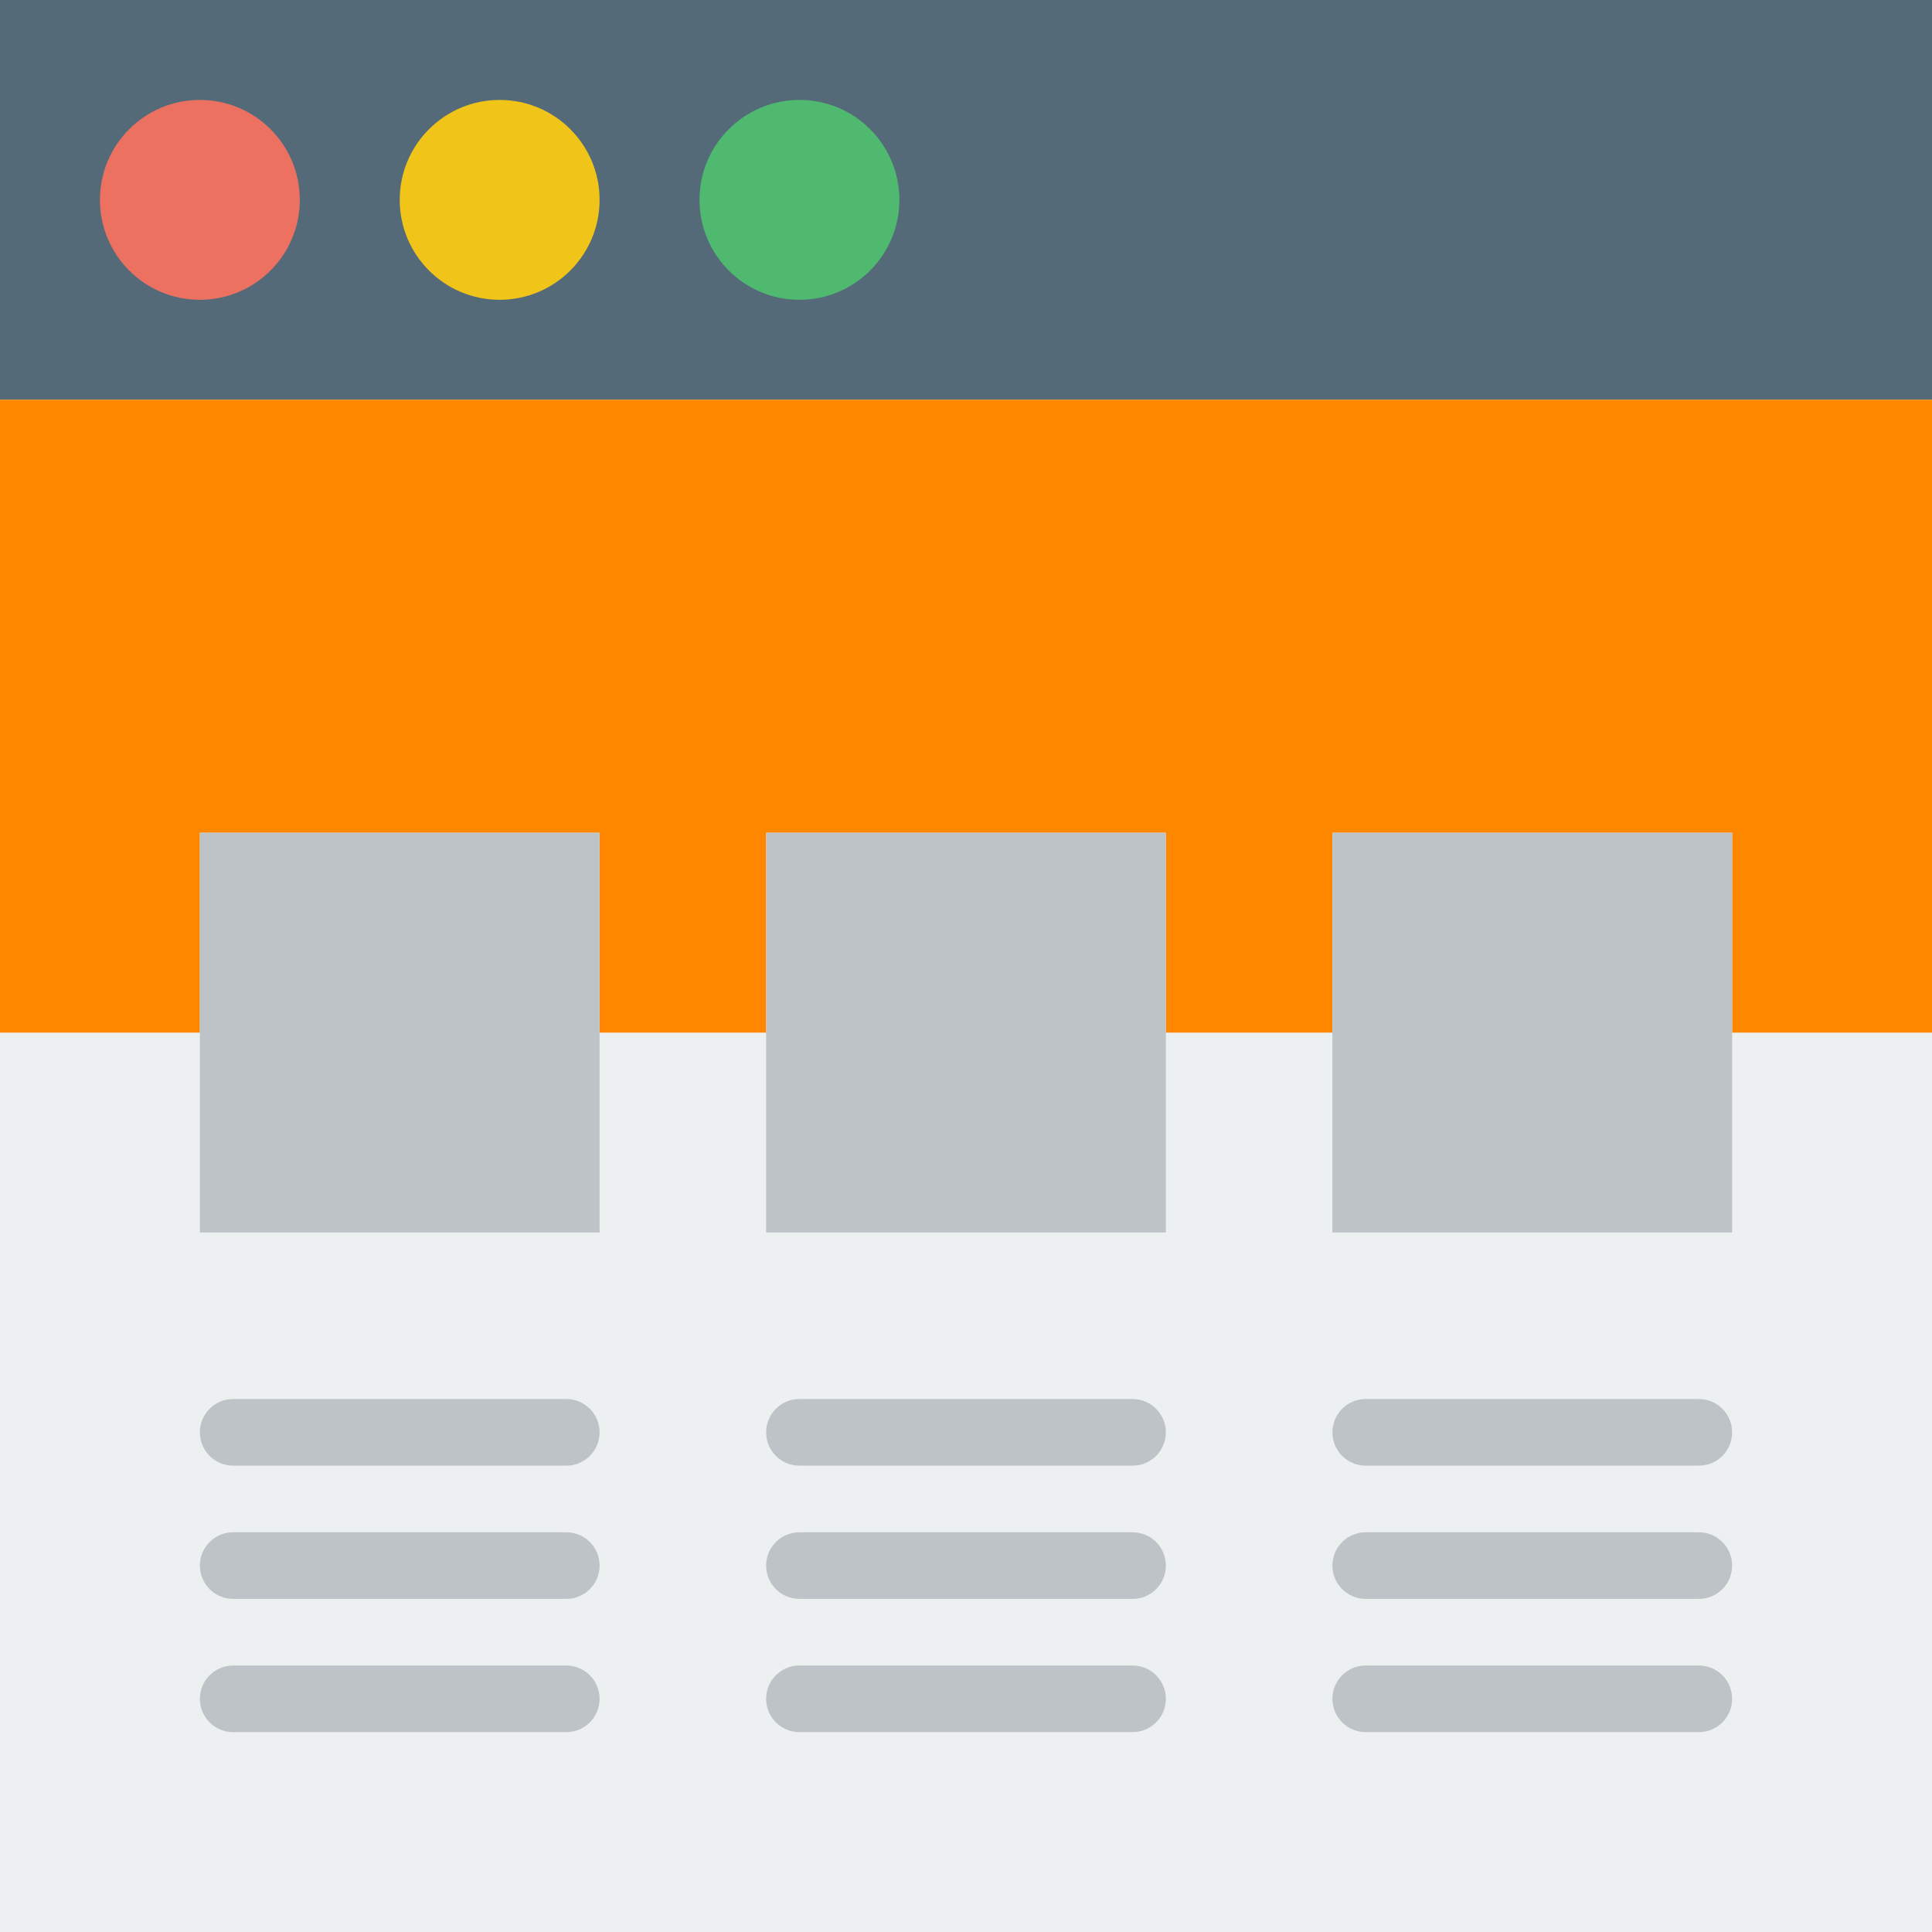
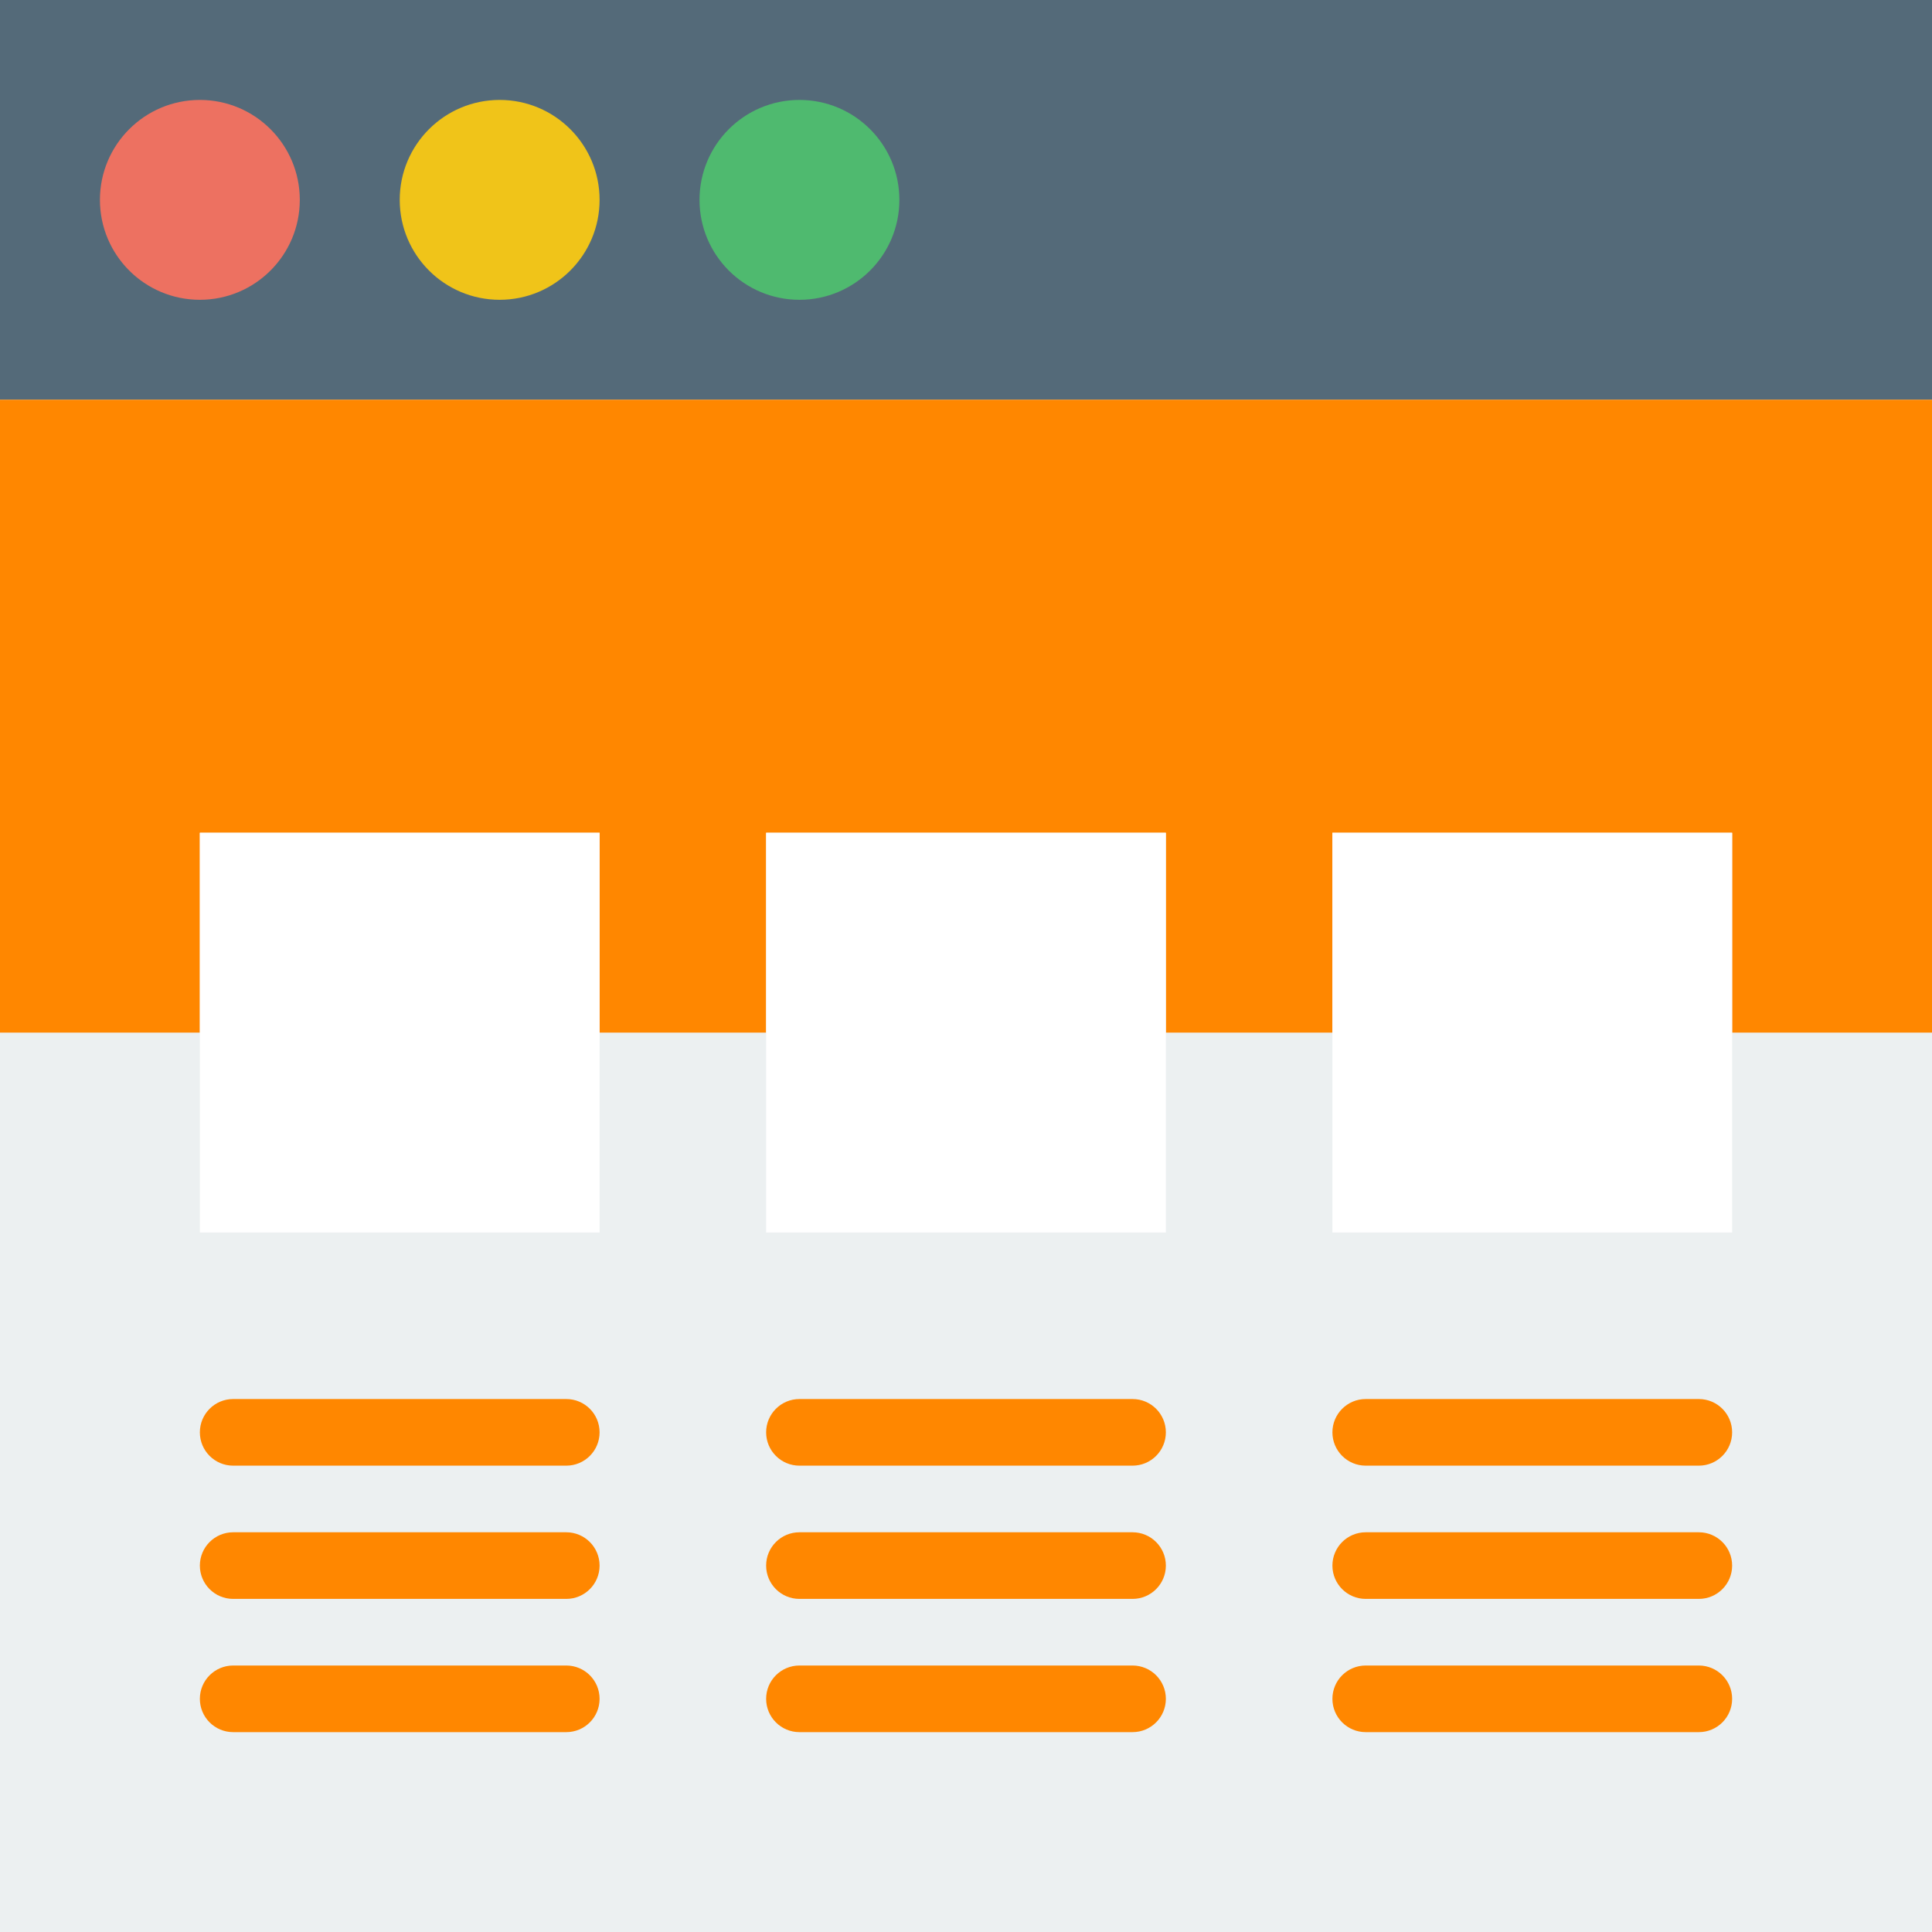
<svg xmlns="http://www.w3.org/2000/svg" width="100%" height="100%" viewBox="0 0 512 512" version="1.1" xml:space="preserve" style="fill-rule:evenodd;clip-rule:evenodd;stroke-linejoin:round;stroke-miterlimit:1.414;">
-   <rect x="0" y="0" width="512" height="512" style="fill:#ecf0f1;" />
-   <rect x="0" y="0" width="512" height="105.931" style="fill:#546a79;" />
-   <circle cx="52.966" cy="52.966" r="26.483" style="fill:#ed7161;" />
-   <circle cx="132.414" cy="52.966" r="26.483" style="fill:#f0c419;" />
-   <circle cx="211.862" cy="52.966" r="26.483" style="fill:#4fba6f;" />
-   <path d="M0,105.931l0,167.724l52.966,0l0,-52.965l105.931,0l0,52.965l44.137,0l0,-52.965l105.932,0l0,52.965l44.137,0l0,-52.965l105.931,0l0,52.965l52.966,0l0,-167.724l-512,0Z" style="fill:#ff8700;fill-rule:nonzero;" />
-   <path d="M150.069,388.414l-88.276,0c-4.882,0 -8.827,-3.955 -8.827,-8.828c0,-4.873 3.945,-8.827 8.827,-8.827l88.276,0c4.882,0 8.828,3.954 8.828,8.827c0,4.873 -3.946,8.828 -8.828,8.828Z" style="fill:#bdc3c7;fill-rule:nonzero;" />
-   <path d="M150.069,423.724l-88.276,0c-4.882,0 -8.827,-3.955 -8.827,-8.827c0,-4.873 3.945,-8.828 8.827,-8.828l88.276,0c4.882,0 8.828,3.955 8.828,8.828c0,4.872 -3.946,8.827 -8.828,8.827Z" style="fill:#bdc3c7;fill-rule:nonzero;" />
-   <path d="M150.069,459.034l-88.276,0c-4.882,0 -8.827,-3.954 -8.827,-8.827c0,-4.873 3.945,-8.828 8.827,-8.828l88.276,0c4.882,0 8.828,3.955 8.828,8.828c0,4.873 -3.946,8.827 -8.828,8.827Z" style="fill:#bdc3c7;fill-rule:nonzero;" />
-   <path d="M300.138,388.414l-88.276,0c-4.882,0 -8.828,-3.955 -8.828,-8.828c0,-4.873 3.946,-8.827 8.828,-8.827l88.276,0c4.882,0 8.828,3.954 8.828,8.827c0,4.873 -3.946,8.828 -8.828,8.828Z" style="fill:#bdc3c7;fill-rule:nonzero;" />
-   <path d="M300.138,423.724l-88.276,0c-4.882,0 -8.828,-3.955 -8.828,-8.827c0,-4.873 3.946,-8.828 8.828,-8.828l88.276,0c4.882,0 8.828,3.955 8.828,8.828c0,4.872 -3.946,8.827 -8.828,8.827Z" style="fill:#bdc3c7;fill-rule:nonzero;" />
-   <path d="M300.138,459.034l-88.276,0c-4.882,0 -8.828,-3.954 -8.828,-8.827c0,-4.873 3.946,-8.828 8.828,-8.828l88.276,0c4.882,0 8.828,3.955 8.828,8.828c0,4.873 -3.946,8.827 -8.828,8.827Z" style="fill:#bdc3c7;fill-rule:nonzero;" />
-   <path d="M450.207,388.414l-88.276,0c-4.882,0 -8.828,-3.955 -8.828,-8.828c0,-4.873 3.946,-8.827 8.828,-8.827l88.276,0c4.882,0 8.827,3.954 8.827,8.827c0,4.873 -3.945,8.828 -8.827,8.828Z" style="fill:#bdc3c7;fill-rule:nonzero;" />
-   <path d="M450.207,423.724l-88.276,0c-4.882,0 -8.828,-3.955 -8.828,-8.827c0,-4.873 3.946,-8.828 8.828,-8.828l88.276,0c4.882,0 8.827,3.955 8.827,8.828c0,4.872 -3.945,8.827 -8.827,8.827Z" style="fill:#bdc3c7;fill-rule:nonzero;" />
-   <path d="M450.207,459.034l-88.276,0c-4.882,0 -8.828,-3.954 -8.828,-8.827c0,-4.873 3.946,-8.828 8.828,-8.828l88.276,0c4.882,0 8.827,3.955 8.827,8.828c0,4.873 -3.945,8.827 -8.827,8.827Z" style="fill:#bdc3c7;fill-rule:nonzero;" />
-   <rect x="52.966" y="220.69" width="105.931" height="105.931" style="fill:#bdc3c7;" />
-   <rect x="203.034" y="220.69" width="105.931" height="105.931" style="fill:#bdc3c7;" />
-   <rect x="353.103" y="220.69" width="105.931" height="105.931" style="fill:#bdc3c7;" />
+   <g id="Icon">
+     <rect x="0" y="0" width="512" height="512" style="fill:#ecf0f1;" />
+     <rect x="0" y="0" width="512" height="105.931" style="fill:#546a79;" />
+     <circle cx="52.966" cy="52.966" r="26.483" style="fill:#ed7161;" />
+     <circle cx="132.414" cy="52.966" r="26.483" style="fill:#f0c419;" />
+     <circle cx="211.862" cy="52.966" r="26.483" style="fill:#4fba6f;" />
+     <path d="M0,105.931l0,167.724l52.966,0l0,-52.965l105.931,0l0,52.965l44.137,0l0,-52.965l105.932,0l0,52.965l44.137,0l0,-52.965l105.931,0l0,52.965l52.966,0l0,-167.724l-512,0Z" style="fill:#ff8700;fill-rule:nonzero;" />
+     <path d="M150.069,388.414l-88.276,0c-4.882,0 -8.827,-3.955 -8.827,-8.828c0,-4.873 3.945,-8.827 8.827,-8.827l88.276,0c4.882,0 8.828,3.954 8.828,8.827c0,4.873 -3.946,8.828 -8.828,8.828Z" style="fill:#ff8700;fill-rule:nonzero;" />
+     <path d="M150.069,423.724l-88.276,0c-4.882,0 -8.827,-3.955 -8.827,-8.827c0,-4.873 3.945,-8.828 8.827,-8.828l88.276,0c4.882,0 8.828,3.955 8.828,8.828c0,4.872 -3.946,8.827 -8.828,8.827Z" style="fill:#ff8700;fill-rule:nonzero;" />
+     <path d="M150.069,459.034l-88.276,0c-4.882,0 -8.827,-3.954 -8.827,-8.827c0,-4.873 3.945,-8.828 8.827,-8.828l88.276,0c4.882,0 8.828,3.955 8.828,8.828c0,4.873 -3.946,8.827 -8.828,8.827Z" style="fill:#ff8700;fill-rule:nonzero;" />
+     <path d="M300.138,388.414l-88.276,0c-4.882,0 -8.828,-3.955 -8.828,-8.828c0,-4.873 3.946,-8.827 8.828,-8.827l88.276,0c4.882,0 8.828,3.954 8.828,8.827c0,4.873 -3.946,8.828 -8.828,8.828Z" style="fill:#ff8700;fill-rule:nonzero;" />
+     <path d="M300.138,423.724l-88.276,0c-4.882,0 -8.828,-3.955 -8.828,-8.827c0,-4.873 3.946,-8.828 8.828,-8.828l88.276,0c4.882,0 8.828,3.955 8.828,8.828c0,4.872 -3.946,8.827 -8.828,8.827Z" style="fill:#ff8700;fill-rule:nonzero;" />
+     <path d="M300.138,459.034l-88.276,0c-4.882,0 -8.828,-3.954 -8.828,-8.827c0,-4.873 3.946,-8.828 8.828,-8.828l88.276,0c4.882,0 8.828,3.955 8.828,8.828c0,4.873 -3.946,8.827 -8.828,8.827Z" style="fill:#ff8700;fill-rule:nonzero;" />
+     <path d="M450.207,388.414l-88.276,0c-4.882,0 -8.828,-3.955 -8.828,-8.828c0,-4.873 3.946,-8.827 8.828,-8.827l88.276,0c4.882,0 8.827,3.954 8.827,8.827c0,4.873 -3.945,8.828 -8.827,8.828Z" style="fill:#ff8700;fill-rule:nonzero;" />
+     <path d="M450.207,423.724l-88.276,0c-4.882,0 -8.828,-3.955 -8.828,-8.827c0,-4.873 3.946,-8.828 8.828,-8.828l88.276,0c4.882,0 8.827,3.955 8.827,8.828c0,4.872 -3.945,8.827 -8.827,8.827Z" style="fill:#ff8700;fill-rule:nonzero;" />
+     <path d="M450.207,459.034l-88.276,0c-4.882,0 -8.828,-3.954 -8.828,-8.827c0,-4.873 3.946,-8.828 8.828,-8.828l88.276,0c4.882,0 8.827,3.955 8.827,8.828c0,4.873 -3.945,8.827 -8.827,8.827Z" style="fill:#ff8700;fill-rule:nonzero;" />
+     <rect x="52.966" y="220.69" width="105.931" height="105.931" style="fill:#fff;" />
+     <rect x="203.034" y="220.69" width="105.931" height="105.931" style="fill:#fff;" />
+     <rect x="353.103" y="220.69" width="105.931" height="105.931" style="fill:#fff;" />
+   </g>
</svg>
